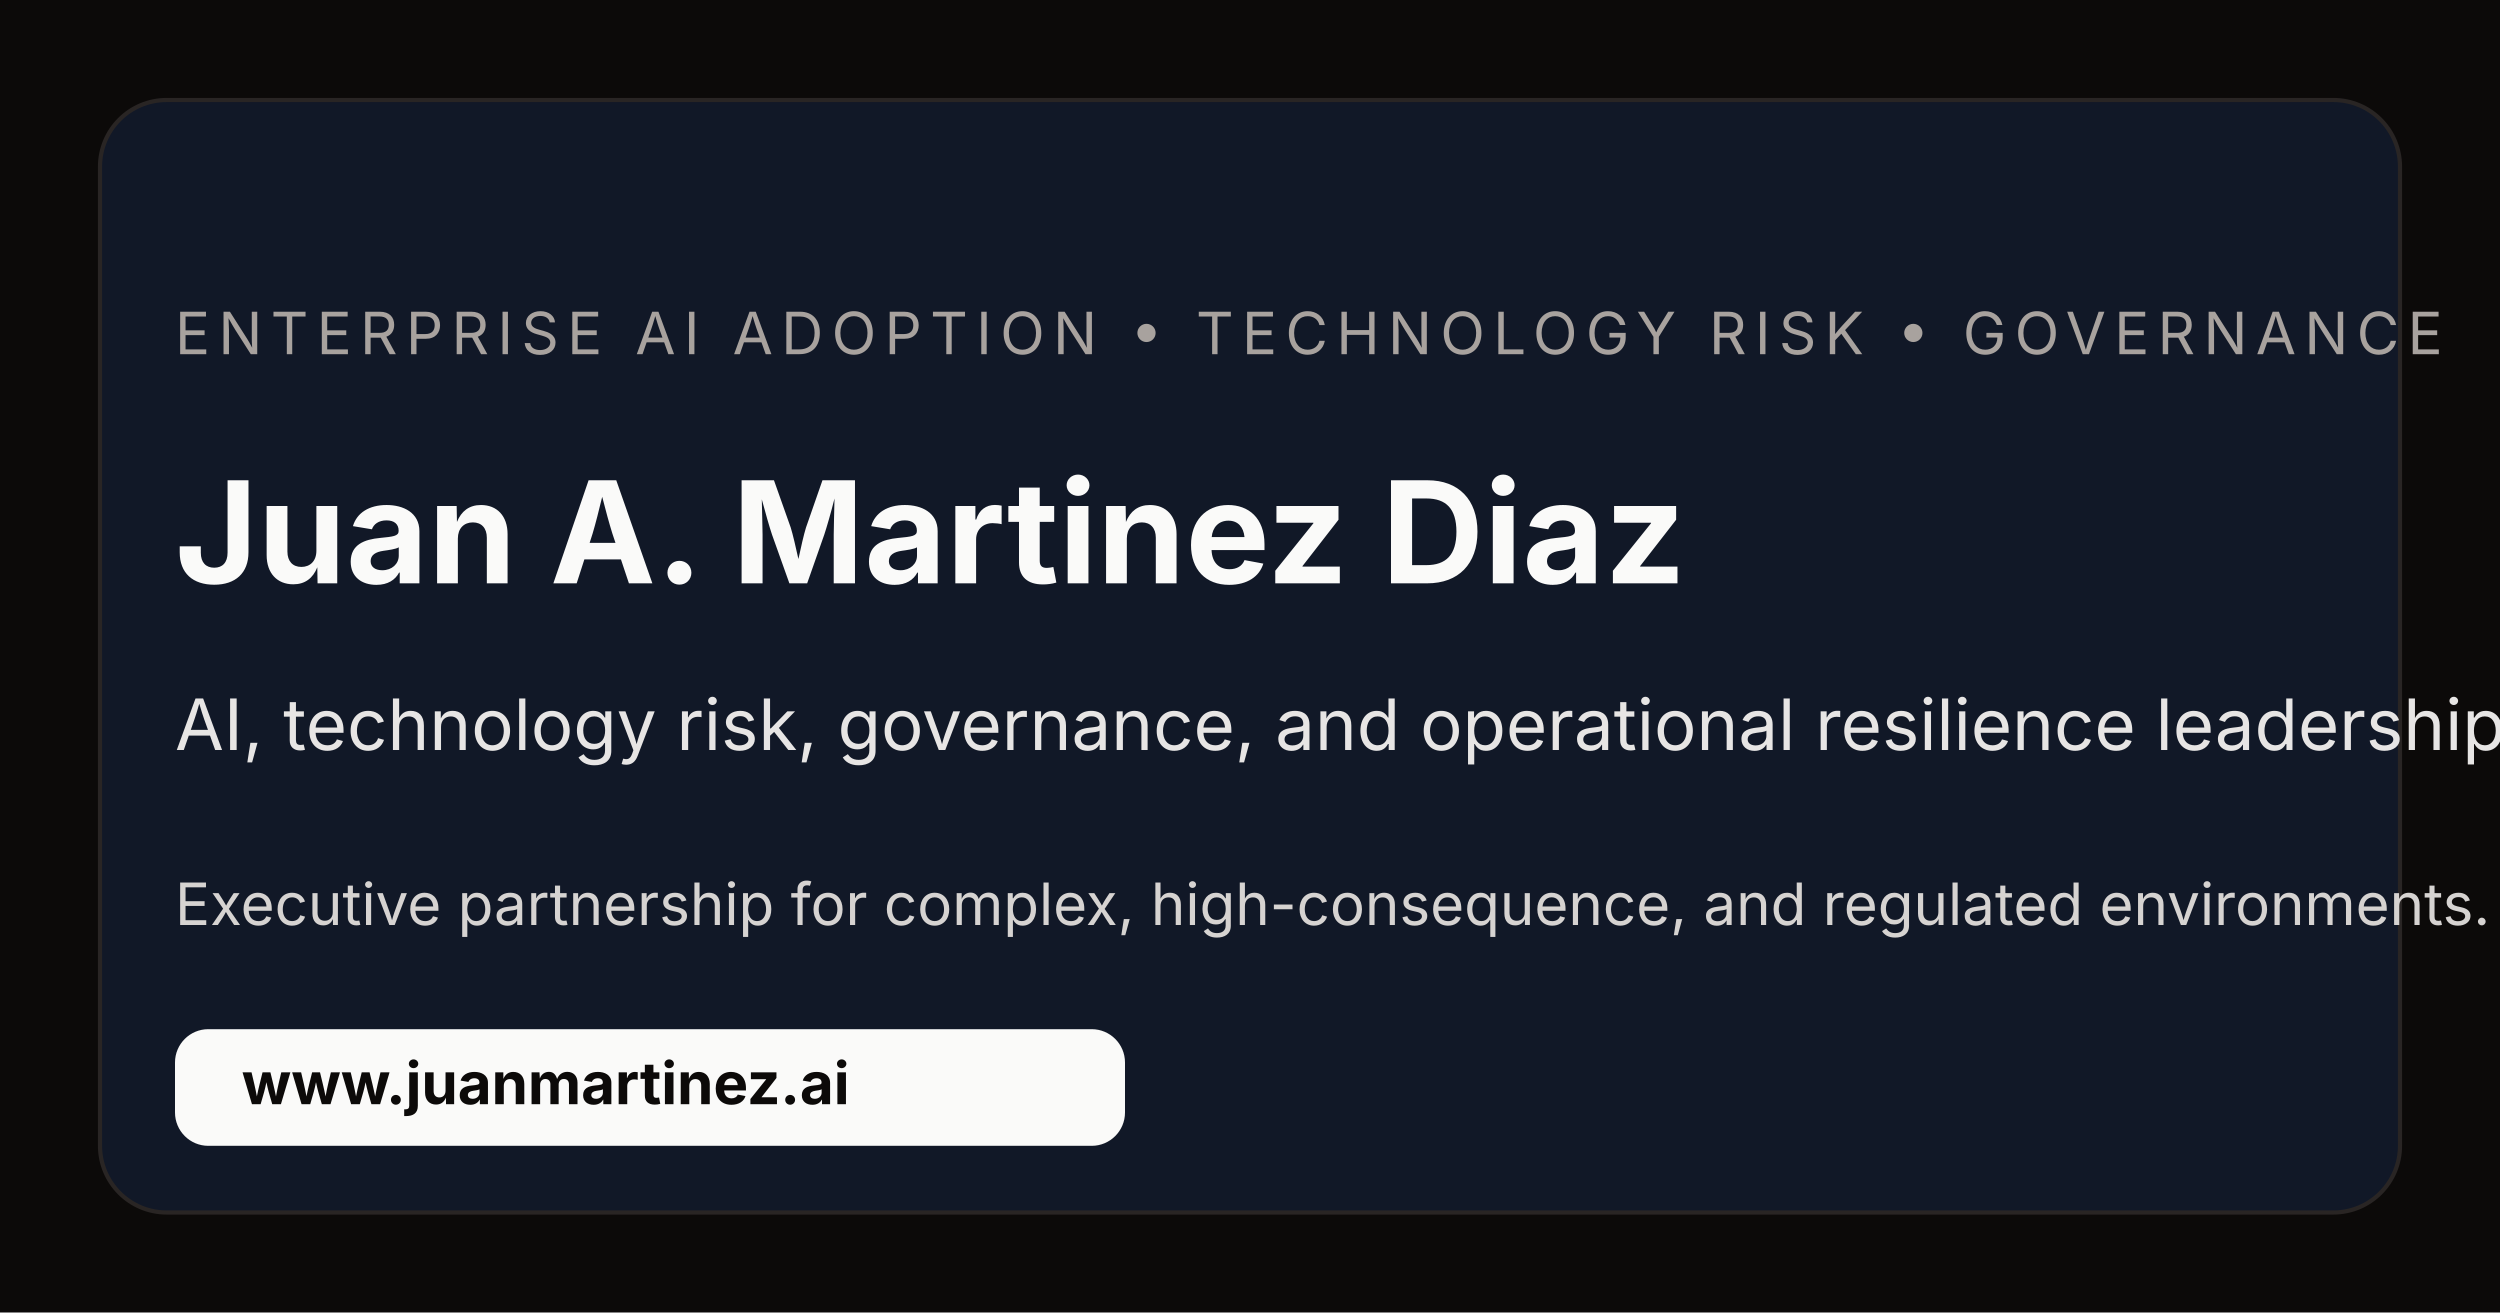
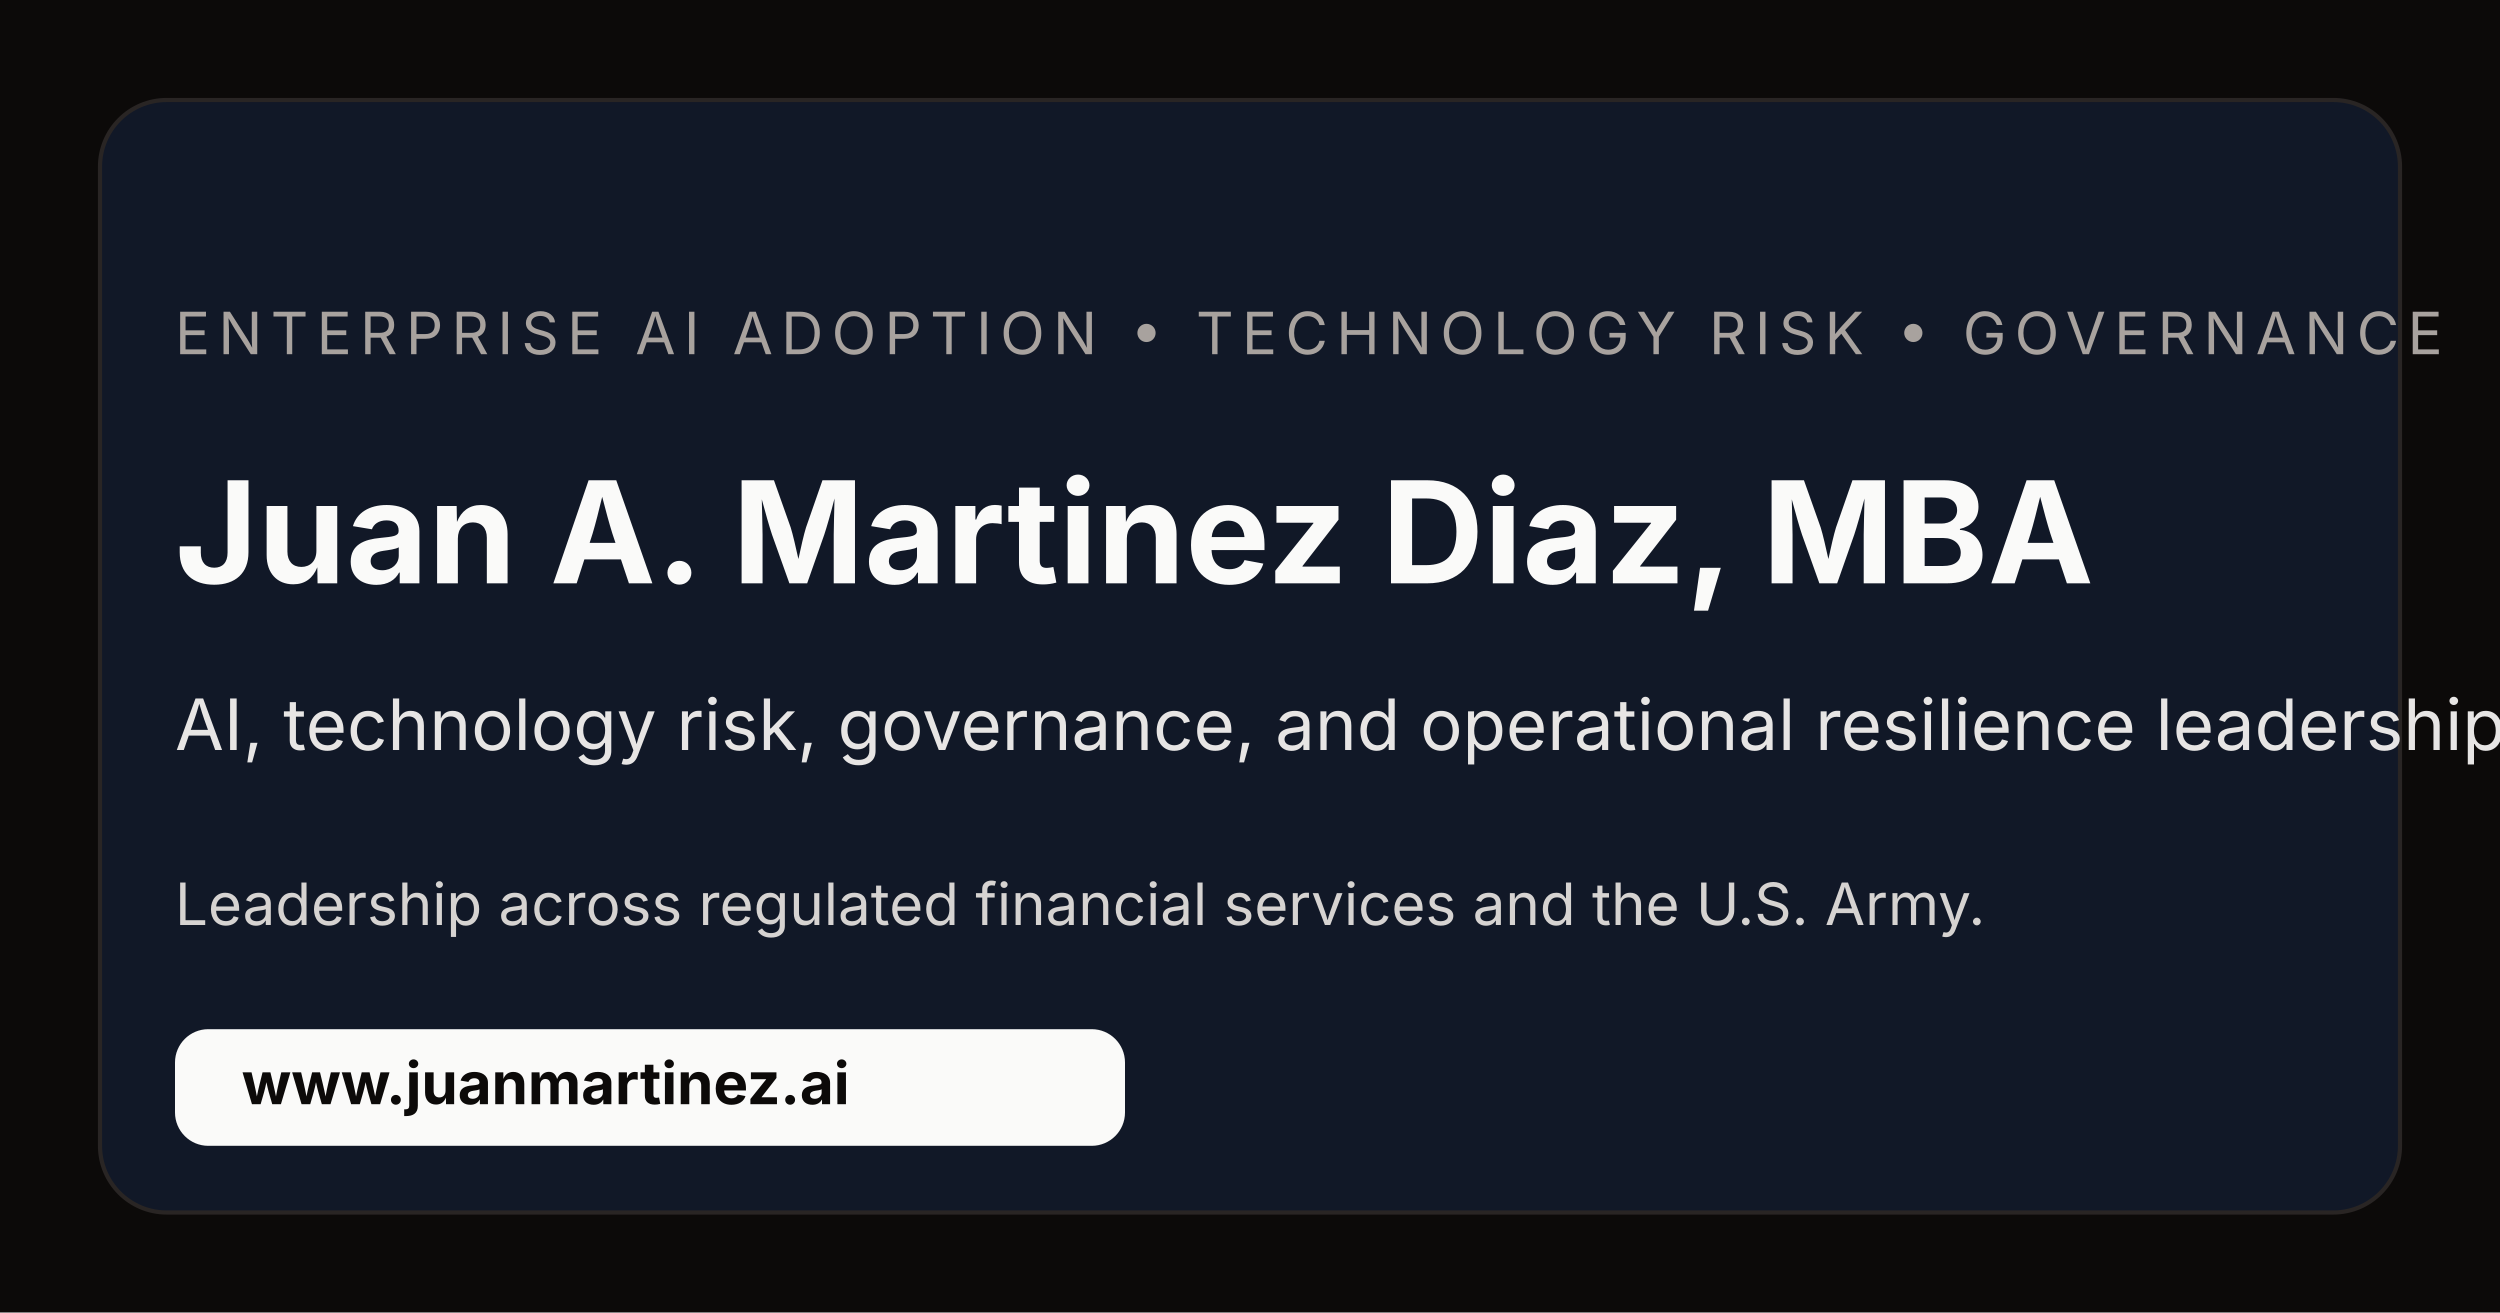
<svg xmlns="http://www.w3.org/2000/svg" width="1200" height="630" viewBox="0 0 1200 630" fill="none">
  <rect width="1200" height="630" fill="#0c0a09" />
  <rect x="48" y="48" width="1104" height="534" rx="32" fill="#111827" stroke="#292524" stroke-width="2" />
  <text x="84" y="170" fill="#a8a29e" font-family="Inter, Arial, sans-serif" font-size="28" letter-spacing="4">ENTERPRISE AI ADOPTION • TECHNOLOGY RISK • GOVERNANCE</text>
-   <text x="84" y="280" fill="#fafaf9" font-family="Inter, Arial, sans-serif" font-size="68" font-weight="700">Juan A. Martinez Diaz</text>
+   <text x="84" y="280" fill="#fafaf9" font-family="Inter, Arial, sans-serif" font-size="68" font-weight="700">Juan A. Martinez Diaz, MBA</text>
  <text x="84" y="360" fill="#e7e5e4" font-family="Inter, Arial, sans-serif" font-size="34">AI, technology risk, governance, and operational resilience leadership</text>
-   <text x="84" y="444" fill="#d6d3d1" font-family="Inter, Arial, sans-serif" font-size="28">Executive partnership for complex, high-consequence, and regulated environments.</text>
+   <text x="84" y="444" fill="#d6d3d1" font-family="Inter, Arial, sans-serif" font-size="28">Leadership across regulated financial services and the U.S. Army.</text>
  <rect x="84" y="494" width="456" height="56" rx="16" fill="#fafaf9" />
  <text x="116" y="530" fill="#0c0a09" font-family="Inter, Arial, sans-serif" font-size="28" font-weight="700">www.juanmartinez.ai</text>
</svg>
